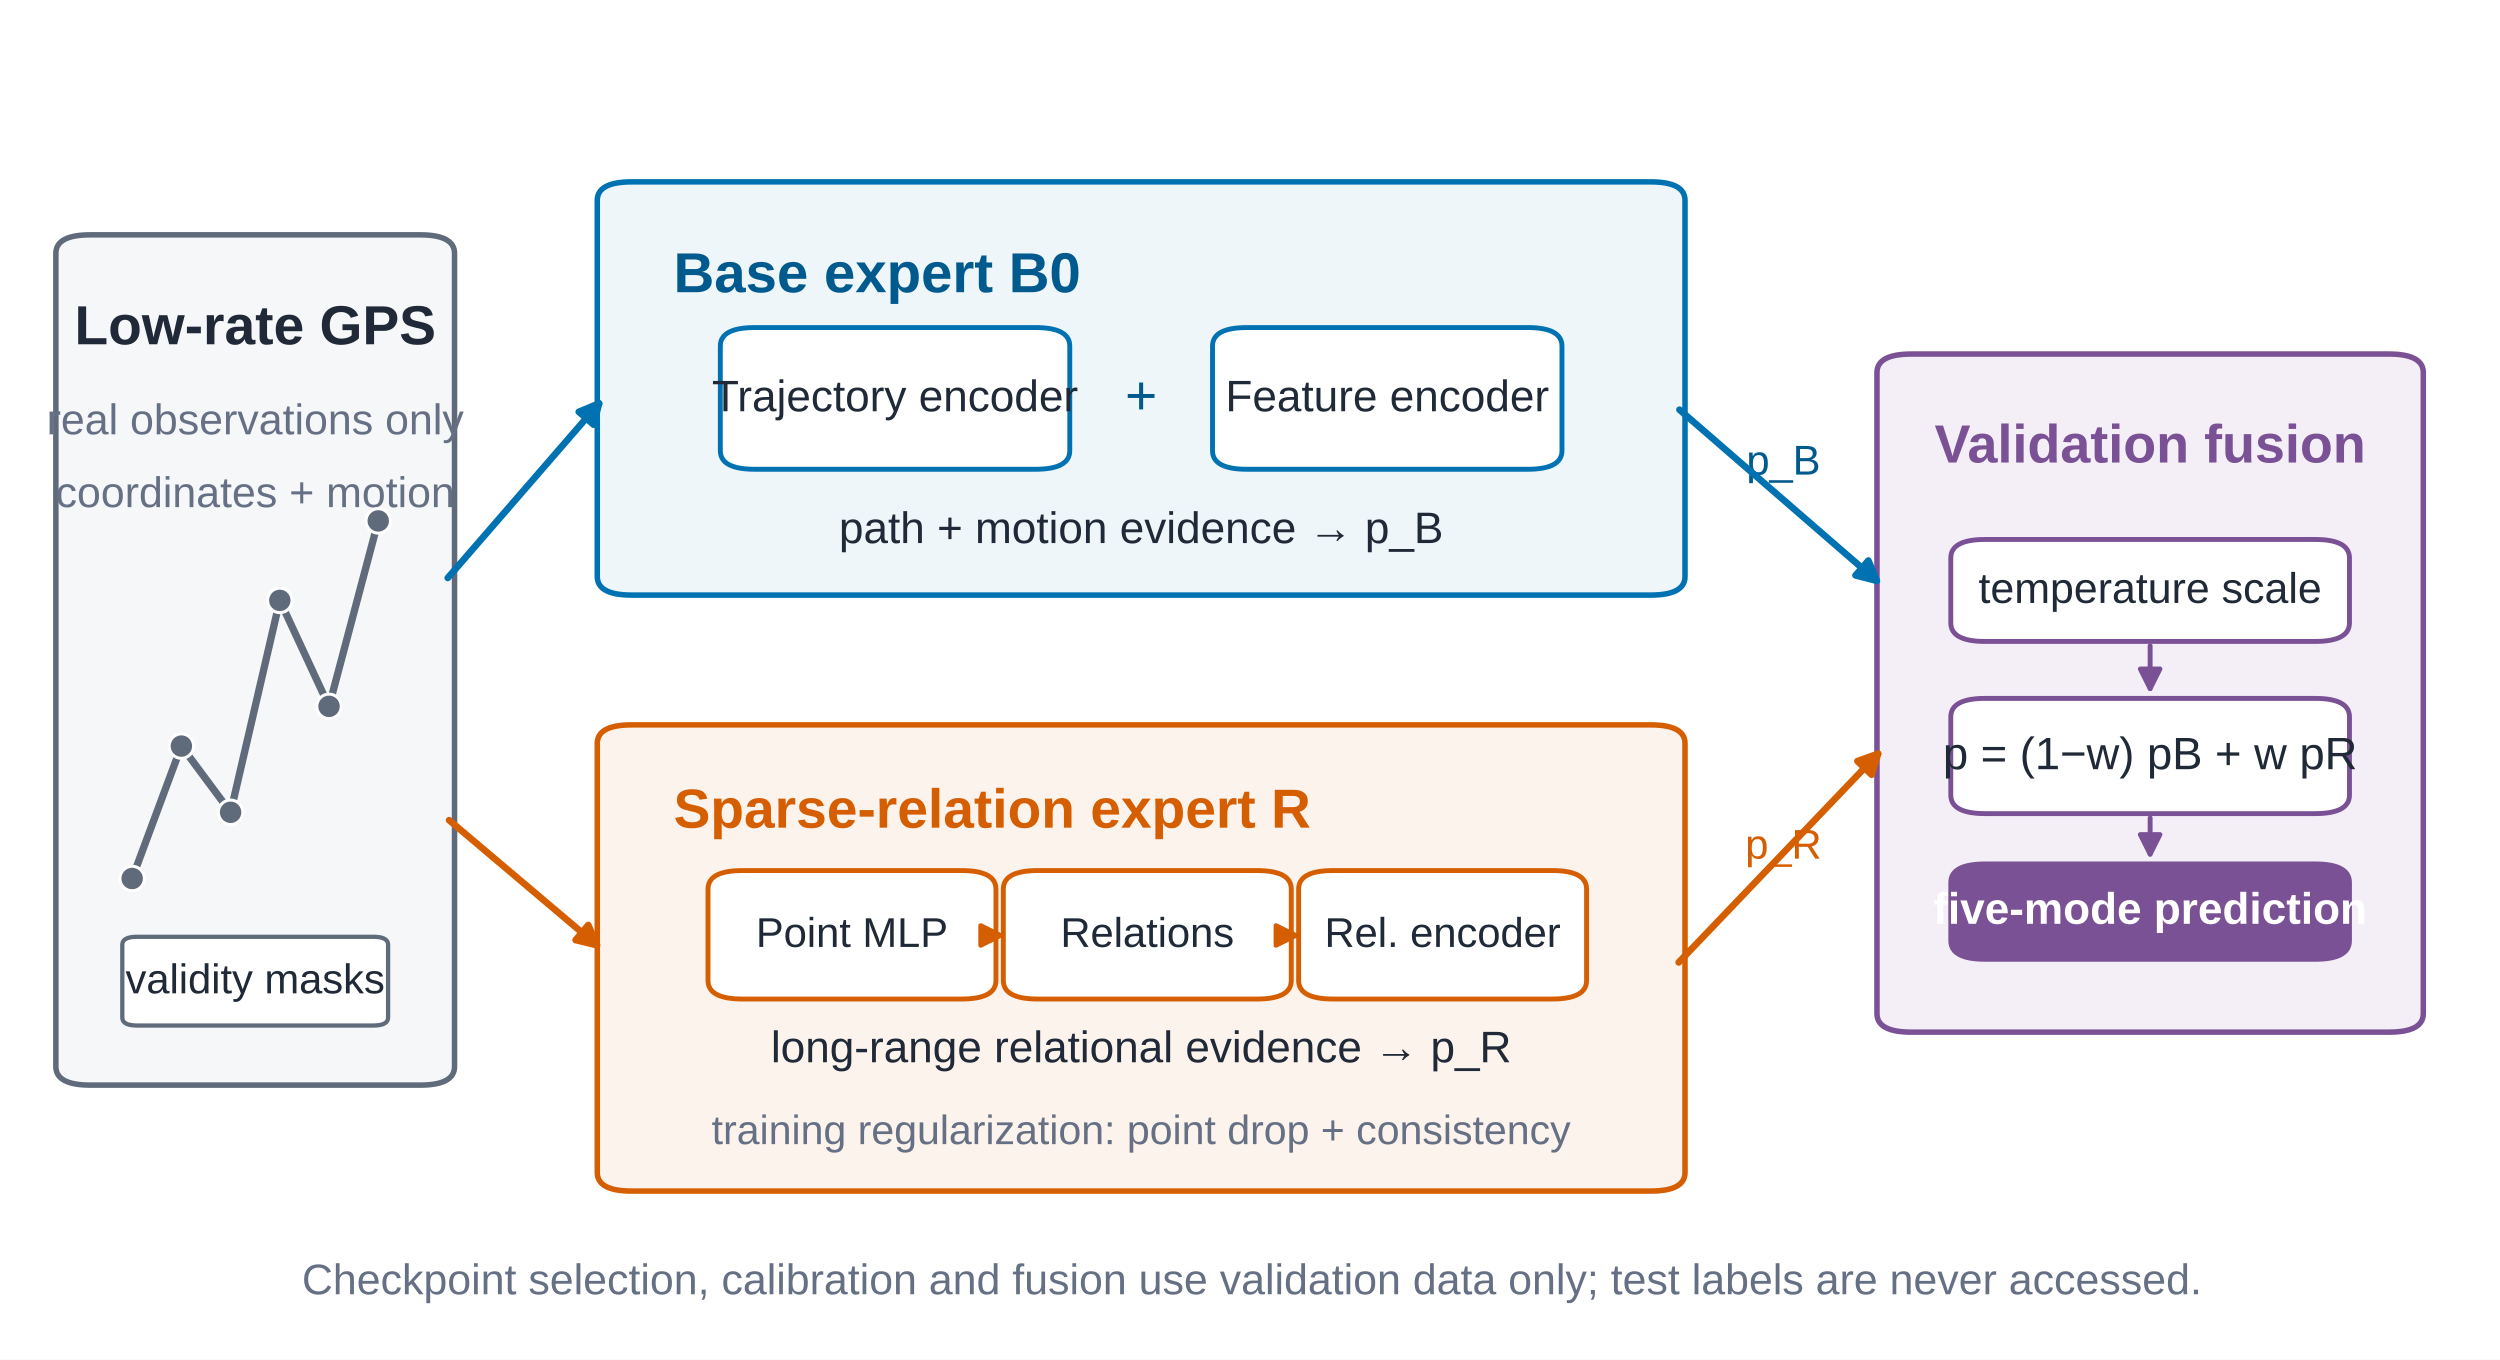
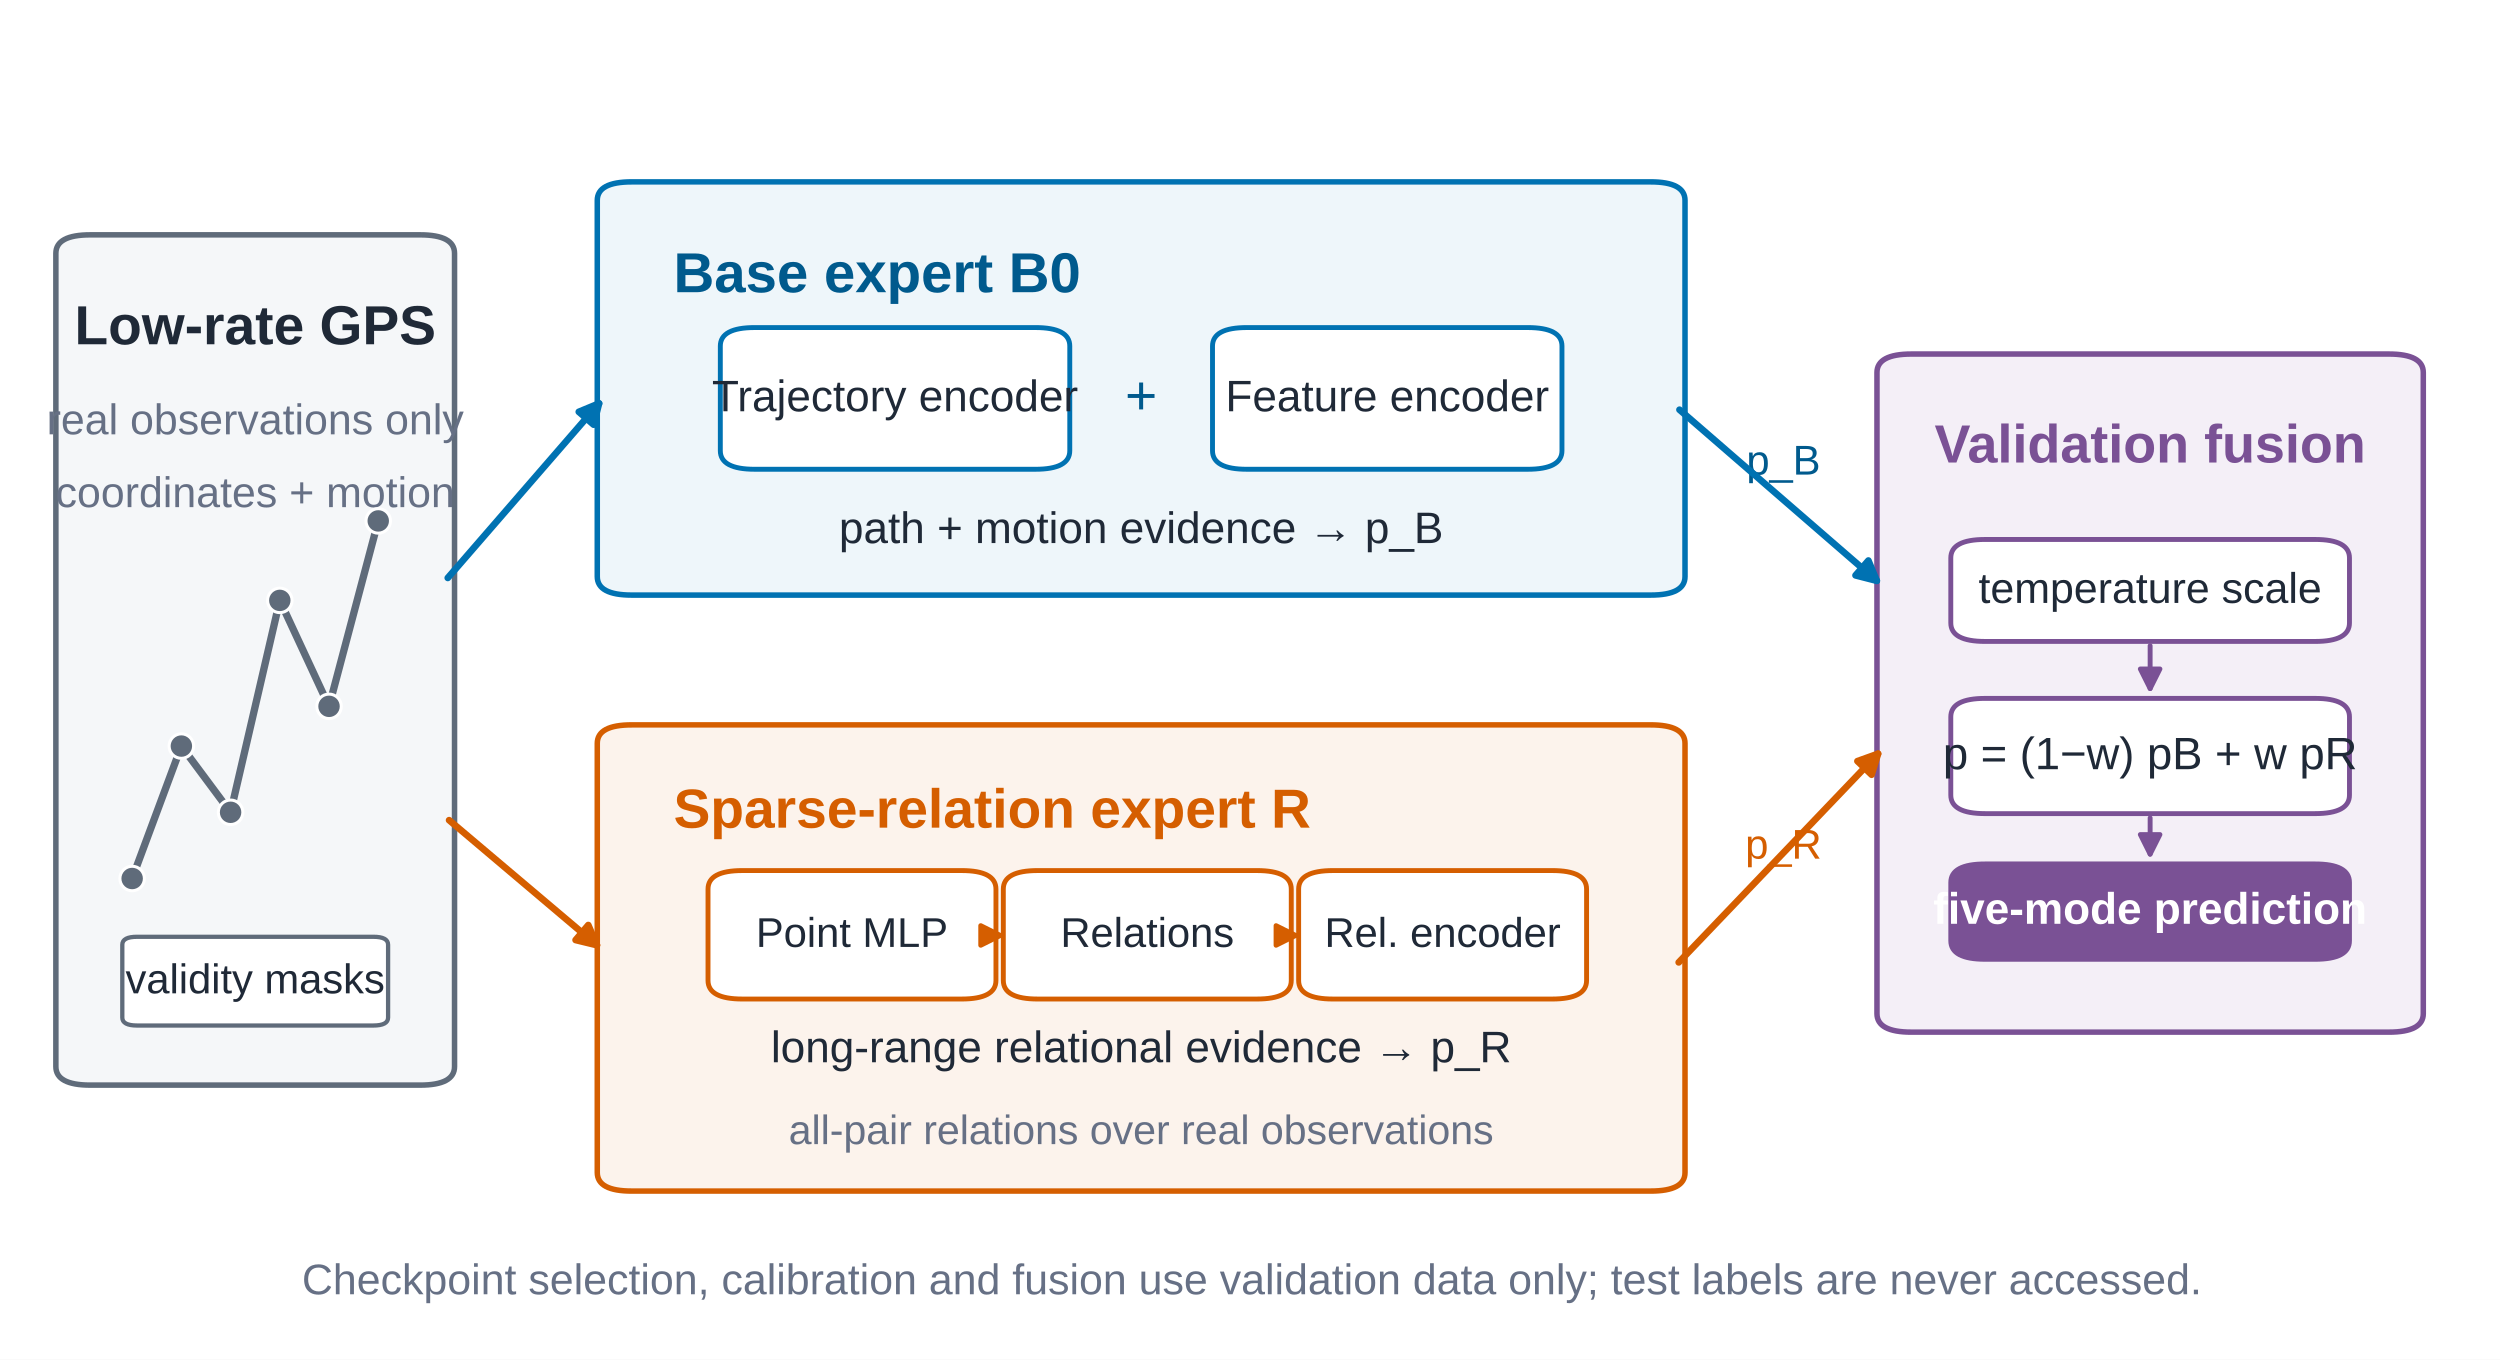
<svg xmlns="http://www.w3.org/2000/svg" xmlns:xlink="http://www.w3.org/1999/xlink" width="408.135pt" height="221.976pt" viewBox="0 0 408.135 221.976" version="1.1">
  <defs>
    <style type="text/css">*{stroke-linejoin: round; stroke-linecap: butt}</style>
  </defs>
  <g id="figure_1">
    <g id="patch_1">
      <path d="M 0 221.976 L 408.135 221.976 L 408.135 0 L 0 0 z " style="fill: #ffffff" />
    </g>
    <g id="axes_1">
      <g id="patch_2">
-         <path d="M 14.744 177.15 L 68.58 177.15 Q 74.205 177.15 74.205 174.123 L 74.205 41.366 Q 74.205 38.339 68.58 38.339 L 14.744 38.339 Q 9.12 38.339 9.12 41.366 L 9.12 174.123 Q 9.12 177.15 14.744 177.15 z " clip-path="url(#p0b4ecd452f)" style="fill: #f5f7f9; stroke: #5f6b7a; stroke-width: 0.9; stroke-linejoin: miter" />
+         <path d="M 14.744 177.15 L 68.58 177.15 Q 74.205 177.15 74.205 174.123 L 74.205 41.366 Q 74.205 38.339 68.58 38.339 L 14.744 38.339 Q 9.12 38.339 9.12 41.366 L 9.12 174.123 Q 9.12 177.15 14.744 177.15 z " clip-path="url(#pf593ed2300)" style="fill: #f5f7f9; stroke: #5f6b7a; stroke-width: 0.9; stroke-linejoin: miter" />
      </g>
      <g id="patch_3">
-         <path d="M 22.378 167.42 L 60.947 167.42 Q 63.357 167.42 63.357 166.123 L 63.357 154.231 Q 63.357 152.934 60.947 152.934 L 22.378 152.934 Q 19.967 152.934 19.967 154.231 L 19.967 166.123 Q 19.967 167.42 22.378 167.42 z " clip-path="url(#p0b4ecd452f)" style="fill: #ffffff; stroke: #5f6b7a; stroke-width: 0.7; stroke-linejoin: miter" />
+         <path d="M 22.378 167.42 L 60.947 167.42 Q 63.357 167.42 63.357 166.123 L 63.357 154.231 Q 63.357 152.934 60.947 152.934 L 22.378 152.934 Q 19.967 152.934 19.967 154.231 L 19.967 166.123 Q 19.967 167.42 22.378 167.42 z " clip-path="url(#pf593ed2300)" style="fill: #ffffff; stroke: #5f6b7a; stroke-width: 0.7; stroke-linejoin: miter" />
      </g>
      <g id="patch_4">
-         <path d="M 103.131 97.15 L 269.46 97.15 Q 275.085 97.15 275.085 94.123 L 275.085 32.718 Q 275.085 29.691 269.46 29.691 L 103.131 29.691 Q 97.507 29.691 97.507 32.718 L 97.507 94.123 Q 97.507 97.15 103.131 97.15 z " clip-path="url(#p0b4ecd452f)" style="fill: #eef6fa; stroke: #0072b2; stroke-width: 0.9; stroke-linejoin: miter" />
+         <path d="M 103.131 97.15 L 269.46 97.15 Q 275.085 97.15 275.085 94.123 L 275.085 32.718 Q 275.085 29.691 269.46 29.691 L 103.131 29.691 Q 97.507 29.691 97.507 32.718 L 97.507 94.123 Q 97.507 97.15 103.131 97.15 z " clip-path="url(#pf593ed2300)" style="fill: #eef6fa; stroke: #0072b2; stroke-width: 0.9; stroke-linejoin: miter" />
      </g>
      <g id="patch_5">
-         <path d="M 123.219 76.61 L 169.02 76.61 Q 174.645 76.61 174.645 73.583 L 174.645 56.502 Q 174.645 53.475 169.02 53.475 L 123.219 53.475 Q 117.595 53.475 117.595 56.502 L 117.595 73.583 Q 117.595 76.61 123.219 76.61 z " clip-path="url(#p0b4ecd452f)" style="fill: #ffffff; stroke: #0072b2; stroke-width: 0.8; stroke-linejoin: miter" />
+         <path d="M 123.219 76.61 L 169.02 76.61 Q 174.645 76.61 174.645 73.583 L 174.645 56.502 Q 174.645 53.475 169.02 53.475 L 123.219 53.475 Q 117.595 53.475 117.595 56.502 L 117.595 73.583 Q 117.595 76.61 123.219 76.61 z " clip-path="url(#pf593ed2300)" style="fill: #ffffff; stroke: #0072b2; stroke-width: 0.8; stroke-linejoin: miter" />
      </g>
      <g id="patch_6">
-         <path d="M 203.571 76.61 L 249.372 76.61 Q 254.997 76.61 254.997 73.583 L 254.997 56.502 Q 254.997 53.475 249.372 53.475 L 203.571 53.475 Q 197.947 53.475 197.947 56.502 L 197.947 73.583 Q 197.947 76.61 203.571 76.61 z " clip-path="url(#p0b4ecd452f)" style="fill: #ffffff; stroke: #0072b2; stroke-width: 0.8; stroke-linejoin: miter" />
+         <path d="M 203.571 76.61 L 249.372 76.61 Q 254.997 76.61 254.997 73.583 L 254.997 56.502 Q 254.997 53.475 249.372 53.475 L 203.571 53.475 Q 197.947 53.475 197.947 56.502 L 197.947 73.583 Q 197.947 76.61 203.571 76.61 z " clip-path="url(#pf593ed2300)" style="fill: #ffffff; stroke: #0072b2; stroke-width: 0.8; stroke-linejoin: miter" />
      </g>
      <g id="patch_7">
-         <path d="M 103.131 194.447 L 269.46 194.447 Q 275.085 194.447 275.085 191.42 L 275.085 121.366 Q 275.085 118.339 269.46 118.339 L 103.131 118.339 Q 97.507 118.339 97.507 121.366 L 97.507 191.42 Q 97.507 194.447 103.131 194.447 z " clip-path="url(#p0b4ecd452f)" style="fill: #fcf3ec; stroke: #d55e00; stroke-width: 0.9; stroke-linejoin: miter" />
+         <path d="M 103.131 194.447 L 269.46 194.447 Q 275.085 194.447 275.085 191.42 L 275.085 121.366 Q 275.085 118.339 269.46 118.339 L 103.131 118.339 Q 97.507 118.339 97.507 121.366 L 97.507 191.42 Q 97.507 194.447 103.131 194.447 z " clip-path="url(#pf593ed2300)" style="fill: #fcf3ec; stroke: #d55e00; stroke-width: 0.9; stroke-linejoin: miter" />
      </g>
      <g id="patch_8">
-         <path d="M 121.211 163.096 L 156.967 163.096 Q 162.592 163.096 162.592 160.069 L 162.592 145.15 Q 162.592 142.123 156.967 142.123 L 121.211 142.123 Q 115.586 142.123 115.586 145.15 L 115.586 160.069 Q 115.586 163.096 121.211 163.096 z " clip-path="url(#p0b4ecd452f)" style="fill: #ffffff; stroke: #d55e00; stroke-width: 0.8; stroke-linejoin: miter" />
+         <path d="M 121.211 163.096 L 156.967 163.096 Q 162.592 163.096 162.592 160.069 L 162.592 145.15 Q 162.592 142.123 156.967 142.123 L 121.211 142.123 Q 115.586 142.123 115.586 145.15 L 115.586 160.069 Q 115.586 163.096 121.211 163.096 z " clip-path="url(#pf593ed2300)" style="fill: #ffffff; stroke: #d55e00; stroke-width: 0.8; stroke-linejoin: miter" />
      </g>
      <g id="patch_9">
-         <path d="M 169.422 163.096 L 205.179 163.096 Q 210.803 163.096 210.803 160.069 L 210.803 145.15 Q 210.803 142.123 205.179 142.123 L 169.422 142.123 Q 163.797 142.123 163.797 145.15 L 163.797 160.069 Q 163.797 163.096 169.422 163.096 z " clip-path="url(#p0b4ecd452f)" style="fill: #ffffff; stroke: #d55e00; stroke-width: 0.8; stroke-linejoin: miter" />
+         <path d="M 169.422 163.096 L 205.179 163.096 Q 210.803 163.096 210.803 160.069 L 210.803 145.15 Q 210.803 142.123 205.179 142.123 L 169.422 142.123 Q 163.797 142.123 163.797 145.15 L 163.797 160.069 Q 163.797 163.096 169.422 163.096 z " clip-path="url(#pf593ed2300)" style="fill: #ffffff; stroke: #d55e00; stroke-width: 0.8; stroke-linejoin: miter" />
      </g>
      <g id="patch_10">
-         <path d="M 217.633 163.096 L 253.39 163.096 Q 259.014 163.096 259.014 160.069 L 259.014 145.15 Q 259.014 142.123 253.39 142.123 L 217.633 142.123 Q 212.008 142.123 212.008 145.15 L 212.008 160.069 Q 212.008 163.096 217.633 163.096 z " clip-path="url(#p0b4ecd452f)" style="fill: #ffffff; stroke: #d55e00; stroke-width: 0.8; stroke-linejoin: miter" />
+         <path d="M 217.633 163.096 L 253.39 163.096 Q 259.014 163.096 259.014 160.069 L 259.014 145.15 Q 259.014 142.123 253.39 142.123 L 217.633 142.123 Q 212.008 142.123 212.008 145.15 L 212.008 160.069 Q 212.008 163.096 217.633 163.096 z " clip-path="url(#pf593ed2300)" style="fill: #ffffff; stroke: #d55e00; stroke-width: 0.8; stroke-linejoin: miter" />
      </g>
      <g id="patch_11">
-         <path d="M 312.047 168.501 L 389.988 168.501 Q 395.613 168.501 395.613 165.474 L 395.613 60.826 Q 395.613 57.799 389.988 57.799 L 312.047 57.799 Q 306.422 57.799 306.422 60.826 L 306.422 165.474 Q 306.422 168.501 312.047 168.501 z " clip-path="url(#p0b4ecd452f)" style="fill: #f4eff7; stroke: #7a5195; stroke-width: 0.9; stroke-linejoin: miter" />
+         <path d="M 312.047 168.501 L 389.988 168.501 Q 395.613 168.501 395.613 165.474 L 395.613 60.826 Q 395.613 57.799 389.988 57.799 L 312.047 57.799 Q 306.422 57.799 306.422 60.826 L 306.422 165.474 Q 306.422 168.501 312.047 168.501 z " clip-path="url(#pf593ed2300)" style="fill: #f4eff7; stroke: #7a5195; stroke-width: 0.9; stroke-linejoin: miter" />
      </g>
      <g id="patch_12">
-         <path d="M 324.099 104.718 L 377.935 104.718 Q 383.56 104.718 383.56 101.691 L 383.56 91.096 Q 383.56 88.069 377.935 88.069 L 324.099 88.069 Q 318.475 88.069 318.475 91.096 L 318.475 101.691 Q 318.475 104.718 324.099 104.718 z " clip-path="url(#p0b4ecd452f)" style="fill: #ffffff; stroke: #7a5195; stroke-width: 0.8; stroke-linejoin: miter" />
+         <path d="M 324.099 104.718 L 377.935 104.718 Q 383.56 104.718 383.56 101.691 L 383.56 91.096 Q 383.56 88.069 377.935 88.069 L 324.099 88.069 Q 318.475 88.069 318.475 91.096 L 318.475 101.691 Q 318.475 104.718 324.099 104.718 z " clip-path="url(#pf593ed2300)" style="fill: #ffffff; stroke: #7a5195; stroke-width: 0.8; stroke-linejoin: miter" />
      </g>
      <g id="patch_13">
-         <path d="M 324.099 132.826 L 377.935 132.826 Q 383.56 132.826 383.56 129.799 L 383.56 117.042 Q 383.56 114.015 377.935 114.015 L 324.099 114.015 Q 318.475 114.015 318.475 117.042 L 318.475 129.799 Q 318.475 132.826 324.099 132.826 z " clip-path="url(#p0b4ecd452f)" style="fill: #ffffff; stroke: #7a5195; stroke-width: 0.8; stroke-linejoin: miter" />
+         <path d="M 324.099 132.826 L 377.935 132.826 Q 383.56 132.826 383.56 129.799 L 383.56 117.042 Q 383.56 114.015 377.935 114.015 L 324.099 114.015 Q 318.475 114.015 318.475 117.042 L 318.475 129.799 Q 318.475 132.826 324.099 132.826 z " clip-path="url(#pf593ed2300)" style="fill: #ffffff; stroke: #7a5195; stroke-width: 0.8; stroke-linejoin: miter" />
      </g>
      <g id="patch_14">
-         <path d="M 324.099 156.61 L 377.935 156.61 Q 383.56 156.61 383.56 153.583 L 383.56 144.069 Q 383.56 141.042 377.935 141.042 L 324.099 141.042 Q 318.475 141.042 318.475 144.069 L 318.475 153.583 Q 318.475 156.61 324.099 156.61 z " clip-path="url(#p0b4ecd452f)" style="fill: #7a5195; stroke: #7a5195; stroke-width: 0.8; stroke-linejoin: miter" />
+         <path d="M 324.099 156.61 L 377.935 156.61 Q 383.56 156.61 383.56 153.583 L 383.56 144.069 Q 383.56 141.042 377.935 141.042 L 324.099 141.042 Q 318.475 141.042 318.475 144.069 L 318.475 153.583 Q 318.475 156.61 324.099 156.61 z " clip-path="url(#pf593ed2300)" style="fill: #7a5195; stroke: #7a5195; stroke-width: 0.8; stroke-linejoin: miter" />
      </g>
      <g id="line2d_1">
-         <path d="M 21.574 143.42 L 29.609 121.799 L 37.645 132.61 L 45.68 98.015 L 53.715 115.312 L 61.75 85.042 " clip-path="url(#p0b4ecd452f)" style="fill: none; stroke: #5f6b7a; stroke-width: 1.2; stroke-linecap: square" />
+         <path d="M 21.574 143.42 L 29.609 121.799 L 37.645 132.61 L 45.68 98.015 L 53.715 115.312 L 61.75 85.042 " clip-path="url(#pf593ed2300)" style="fill: none; stroke: #5f6b7a; stroke-width: 1.2; stroke-linecap: square" />
      </g>
      <g id="text_1">
        <text style="fill: #1f2937; font: 600 9px 'Arial', 'Helvetica', 'DejaVu Sans', sans-serif; text-anchor: middle" x="41.662" y="56.205" transform="rotate(-0 41.66219 56.20503)">Low-rate GPS</text>
      </g>
      <g id="text_2">
        <text style="fill: #667085; font: 7px 'Arial', 'Helvetica', 'DejaVu Sans', sans-serif; text-anchor: middle" x="41.662" y="70.902" transform="rotate(-0 41.66219 70.90155)">real observations only</text>
      </g>
      <g id="text_3">
        <text style="fill: #667085; font: 7px 'Arial', 'Helvetica', 'DejaVu Sans', sans-serif; text-anchor: middle" x="41.662" y="82.793" transform="rotate(-0 41.66219 82.79343)">coordinates + motion</text>
      </g>
      <g id="text_4">
        <text style="fill: #1f2937; font: 6.8px 'Arial', 'Helvetica', 'DejaVu Sans', sans-serif; text-anchor: middle" x="41.662" y="162.162" transform="rotate(-0 41.66219 162.1616)">validity masks</text>
      </g>
      <g id="text_5">
        <text style="fill: #005a8d; font: 600 9.2px 'Arial', 'Helvetica', 'DejaVu Sans', sans-serif; text-anchor: start" x="109.961" y="47.708" transform="rotate(-0 109.9614 47.70836)">Base expert B0</text>
      </g>
      <g id="text_6">
        <text style="fill: #1f2937; font: 7.2px 'Arial', 'Helvetica', 'DejaVu Sans', sans-serif; text-anchor: middle" x="146.12" y="67.137" transform="rotate(-0 146.1198 67.13696)">Trajectory encoder</text>
      </g>
      <g id="text_7">
        <text style="fill: #1f2937; font: 7.2px 'Arial', 'Helvetica', 'DejaVu Sans', sans-serif; text-anchor: middle" x="226.472" y="67.137" transform="rotate(-0 226.4718 67.13696)">Feature encoder</text>
      </g>
      <g id="text_8">
        <text style="fill: #005a8d; font: 9px 'Arial', 'Helvetica', 'DejaVu Sans', sans-serif; text-anchor: middle" x="186.296" y="67.634" transform="rotate(-0 186.2958 67.63365)">+</text>
      </g>
      <g id="text_9">
        <text style="fill: #1f2937; font: 7.2px 'Arial', 'Helvetica', 'DejaVu Sans', sans-serif; text-anchor: middle" x="186.296" y="88.658" transform="rotate(-0 186.2958 88.65843)">path + motion evidence  →  p_B</text>
      </g>
      <g id="text_10">
        <text style="fill: #d55e00; font: 600 9px 'Arial', 'Helvetica', 'DejaVu Sans', sans-serif; text-anchor: start" x="109.961" y="135.124" transform="rotate(-0 109.9614 135.1239)">Sparse-relation expert R</text>
      </g>
      <g id="text_11">
        <text style="fill: #1f2937; font: 6.8px 'Arial', 'Helvetica', 'DejaVu Sans', sans-serif; text-anchor: middle" x="139.089" y="154.594" transform="rotate(-0 139.089 154.5941)">Point MLP</text>
      </g>
      <g id="text_12">
        <text style="fill: #1f2937; font: 6.8px 'Arial', 'Helvetica', 'DejaVu Sans', sans-serif; text-anchor: middle" x="187.3" y="154.594" transform="rotate(-0 187.3002 154.5941)">Relations</text>
      </g>
      <g id="text_13">
        <text style="fill: #1f2937; font: 6.8px 'Arial', 'Helvetica', 'DejaVu Sans', sans-serif; text-anchor: middle" x="235.511" y="154.594" transform="rotate(-0 235.5114 154.5941)">Rel. encoder</text>
      </g>
      <g id="text_14">
        <text style="fill: #1f2937; font: 7.2px 'Arial', 'Helvetica', 'DejaVu Sans', sans-serif; text-anchor: middle" x="186.296" y="173.415" transform="rotate(-0 186.2958 173.4151)">long-range relational evidence  →  p_R</text>
      </g>
      <g id="text_15">
-         <text style="fill: #667085; font: 6.7px 'Arial', 'Helvetica', 'DejaVu Sans', sans-serif; text-anchor: middle" x="186.296" y="186.783" transform="rotate(-0 186.2958 186.7827)">training regularization: point drop + consistency</text>
+         <text style="fill: #667085; font: 6.7px 'Arial', 'Helvetica', 'DejaVu Sans', sans-serif; text-anchor: middle" x="186.296" y="186.783" transform="rotate(-0 186.2958 186.7827)">all-pair relations over real observations</text>
      </g>
      <g id="text_16">
        <text style="fill: #7a5195; font: 600 8.8px 'Arial', 'Helvetica', 'DejaVu Sans', sans-serif; text-anchor: middle" x="351.017" y="75.513" transform="rotate(-0 351.0174 75.51251)">Validation fusion</text>
      </g>
      <g id="text_17">
        <text style="fill: #1f2937; font: 7px 'Arial', 'Helvetica', 'DejaVu Sans', sans-serif; text-anchor: middle" x="351.017" y="98.433" transform="rotate(-0 351.0174 98.43309)">temperature scale</text>
      </g>
      <g id="text_18">
        <text style="fill: #1f2937; font: 7.4px 'Arial', 'Helvetica', 'DejaVu Sans', sans-serif; text-anchor: middle" x="351.017" y="125.57" transform="rotate(-0 351.0174 125.5705)">p = (1−w) pB + w pR</text>
      </g>
      <g id="text_19">
        <text style="fill: #ffffff; font: 600 7.2px 'Arial', 'Helvetica', 'DejaVu Sans', sans-serif; text-anchor: middle" x="351.017" y="150.813" transform="rotate(-0 351.0174 150.8125)">five-mode prediction</text>
      </g>
      <g id="text_20">
        <text style="fill: #005a8d; font: 6.8px 'Arial', 'Helvetica', 'DejaVu Sans', sans-serif; text-anchor: middle" x="291.155" y="77.475" transform="rotate(-0 291.1551 77.47452)">p_B</text>
      </g>
      <g id="text_21">
        <text style="fill: #d55e00; font: 6.8px 'Arial', 'Helvetica', 'DejaVu Sans', sans-serif; text-anchor: middle" x="291.155" y="140.177" transform="rotate(-0 291.1551 140.1772)">p_R</text>
      </g>
      <g id="text_22">
        <text style="fill: #667085; font: 7px 'Arial', 'Helvetica', 'DejaVu Sans', sans-serif; text-anchor: middle" x="204.375" y="211.298" transform="rotate(-0 204.375 211.2978)">Checkpoint selection, calibration and fusion use validation data only; test labels are never accessed.</text>
      </g>
      <g id="PathCollection_1">
        <defs>
-           <path id="m3ffbb6ccae" d="M 0 2 C 0.53 2 1.039 1.789 1.414 1.414 C 1.789 1.039 2 0.53 2 0 C 2 -0.53 1.789 -1.039 1.414 -1.414 C 1.039 -1.789 0.53 -2 0 -2 C -0.53 -2 -1.039 -1.789 -1.414 -1.414 C -1.789 -1.039 -2 -0.53 -2 0 C -2 0.53 -1.789 1.039 -1.414 1.414 C -1.039 1.789 -0.53 2 0 2 z " style="stroke: #ffffff; stroke-width: 0.5" />
+           <path id="m8194fbde74" d="M 0 2 C 0.53 2 1.039 1.789 1.414 1.414 C 1.789 1.039 2 0.53 2 0 C 2 -0.53 1.789 -1.039 1.414 -1.414 C 1.039 -1.789 0.53 -2 0 -2 C -0.53 -2 -1.039 -1.789 -1.414 -1.414 C -1.789 -1.039 -2 -0.53 -2 0 C -2 0.53 -1.789 1.039 -1.414 1.414 C -1.039 1.789 -0.53 2 0 2 z " style="stroke: #ffffff; stroke-width: 0.5" />
        </defs>
-         <g clip-path="url(#p0b4ecd452f)">
-           <use xlink:href="#m3ffbb6ccae" x="21.574" y="143.42" style="fill: #5f6b7a; stroke: #ffffff; stroke-width: 0.5" />
-           <use xlink:href="#m3ffbb6ccae" x="29.609" y="121.799" style="fill: #5f6b7a; stroke: #ffffff; stroke-width: 0.5" />
-           <use xlink:href="#m3ffbb6ccae" x="37.645" y="132.61" style="fill: #5f6b7a; stroke: #ffffff; stroke-width: 0.5" />
-           <use xlink:href="#m3ffbb6ccae" x="45.68" y="98.015" style="fill: #5f6b7a; stroke: #ffffff; stroke-width: 0.5" />
-           <use xlink:href="#m3ffbb6ccae" x="53.715" y="115.312" style="fill: #5f6b7a; stroke: #ffffff; stroke-width: 0.5" />
-           <use xlink:href="#m3ffbb6ccae" x="61.75" y="85.042" style="fill: #5f6b7a; stroke: #ffffff; stroke-width: 0.5" />
+         <g clip-path="url(#pf593ed2300)">
+           <use xlink:href="#m8194fbde74" x="21.574" y="143.42" style="fill: #5f6b7a; stroke: #ffffff; stroke-width: 0.5" />
+           <use xlink:href="#m8194fbde74" x="29.609" y="121.799" style="fill: #5f6b7a; stroke: #ffffff; stroke-width: 0.5" />
+           <use xlink:href="#m8194fbde74" x="37.645" y="132.61" style="fill: #5f6b7a; stroke: #ffffff; stroke-width: 0.5" />
+           <use xlink:href="#m8194fbde74" x="45.68" y="98.015" style="fill: #5f6b7a; stroke: #ffffff; stroke-width: 0.5" />
+           <use xlink:href="#m8194fbde74" x="53.715" y="115.312" style="fill: #5f6b7a; stroke: #ffffff; stroke-width: 0.5" />
+           <use xlink:href="#m8194fbde74" x="61.75" y="85.042" style="fill: #5f6b7a; stroke: #ffffff; stroke-width: 0.5" />
        </g>
      </g>
      <g id="patch_15">
-         <path d="M 162.179 152.718 Q 163.192 152.718 163.311 152.718 " clip-path="url(#p0b4ecd452f)" style="fill: none; stroke: #d55e00; stroke-width: 0.8; stroke-linecap: round" />
-         <path d="M 160.111 151.118 L 163.311 152.718 L 160.111 154.318 z " clip-path="url(#p0b4ecd452f)" style="fill: #d55e00; stroke: #d55e00; stroke-width: 0.8; stroke-linecap: round" />
+         <path d="M 162.179 152.718 Q 163.192 152.718 163.311 152.718 " clip-path="url(#pf593ed2300)" style="fill: none; stroke: #d55e00; stroke-width: 0.8; stroke-linecap: round" />
+         <path d="M 160.111 151.118 L 163.311 152.718 L 160.111 154.318 z " clip-path="url(#pf593ed2300)" style="fill: #d55e00; stroke: #d55e00; stroke-width: 0.8; stroke-linecap: round" />
      </g>
      <g id="patch_16">
-         <path d="M 210.391 152.718 Q 211.404 152.718 211.522 152.718 " clip-path="url(#p0b4ecd452f)" style="fill: none; stroke: #d55e00; stroke-width: 0.8; stroke-linecap: round" />
-         <path d="M 208.322 151.118 L 211.522 152.718 L 208.322 154.318 z " clip-path="url(#p0b4ecd452f)" style="fill: #d55e00; stroke: #d55e00; stroke-width: 0.8; stroke-linecap: round" />
+         <path d="M 210.391 152.718 Q 211.404 152.718 211.522 152.718 " clip-path="url(#pf593ed2300)" style="fill: none; stroke: #d55e00; stroke-width: 0.8; stroke-linecap: round" />
+         <path d="M 208.322 151.118 L 211.522 152.718 L 208.322 154.318 z " clip-path="url(#pf593ed2300)" style="fill: #d55e00; stroke: #d55e00; stroke-width: 0.8; stroke-linecap: round" />
      </g>
      <g id="patch_17">
-         <path d="M 73.104 94.343 Q 85.854 79.638 97.799 65.863 " clip-path="url(#p0b4ecd452f)" style="fill: none; stroke: #0072b2; stroke-width: 1.1; stroke-linecap: round" />
-         <path d="M 94.494 67.233 L 97.799 65.863 L 96.912 69.329 z " clip-path="url(#p0b4ecd452f)" style="fill: #0072b2; stroke: #0072b2; stroke-width: 1.1; stroke-linecap: round" />
+         <path d="M 73.104 94.343 Q 85.854 79.638 97.799 65.863 " clip-path="url(#pf593ed2300)" style="fill: none; stroke: #0072b2; stroke-width: 1.1; stroke-linecap: round" />
+         <path d="M 94.494 67.233 L 97.799 65.863 L 96.912 69.329 z " clip-path="url(#pf593ed2300)" style="fill: #0072b2; stroke: #0072b2; stroke-width: 1.1; stroke-linecap: round" />
      </g>
      <g id="patch_18">
-         <path d="M 73.322 133.902 Q 85.855 144.501 97.449 154.306 " clip-path="url(#p0b4ecd452f)" style="fill: none; stroke: #d55e00; stroke-width: 1.1; stroke-linecap: round" />
-         <path d="M 96.039 151.018 L 97.449 154.306 L 93.973 153.461 z " clip-path="url(#p0b4ecd452f)" style="fill: #d55e00; stroke: #d55e00; stroke-width: 1.1; stroke-linecap: round" />
+         <path d="M 73.322 133.902 Q 85.855 144.501 97.449 154.306 " clip-path="url(#pf593ed2300)" style="fill: none; stroke: #d55e00; stroke-width: 1.1; stroke-linecap: round" />
+         <path d="M 96.039 151.018 L 97.449 154.306 L 93.973 153.461 z " clip-path="url(#pf593ed2300)" style="fill: #d55e00; stroke: #d55e00; stroke-width: 1.1; stroke-linecap: round" />
      </g>
      <g id="patch_19">
-         <path d="M 274.186 66.893 Q 290.753 81.258 306.391 94.817 " clip-path="url(#p0b4ecd452f)" style="fill: none; stroke: #0072b2; stroke-width: 1.1; stroke-linecap: round" />
-         <path d="M 305.022 91.512 L 306.391 94.817 L 302.926 93.93 z " clip-path="url(#p0b4ecd452f)" style="fill: #0072b2; stroke: #0072b2; stroke-width: 1.1; stroke-linecap: round" />
+         <path d="M 274.186 66.893 Q 290.753 81.258 306.391 94.817 " clip-path="url(#pf593ed2300)" style="fill: none; stroke: #0072b2; stroke-width: 1.1; stroke-linecap: round" />
+         <path d="M 305.022 91.512 L 306.391 94.817 L 302.926 93.93 z " clip-path="url(#pf593ed2300)" style="fill: #0072b2; stroke: #0072b2; stroke-width: 1.1; stroke-linecap: round" />
      </g>
      <g id="patch_20">
-         <path d="M 274.058 157.108 Q 290.754 139.636 306.601 123.053 " clip-path="url(#p0b4ecd452f)" style="fill: none; stroke: #d55e00; stroke-width: 1.1; stroke-linecap: round" />
-         <path d="M 303.234 124.261 L 306.601 123.053 L 305.547 126.472 z " clip-path="url(#p0b4ecd452f)" style="fill: #d55e00; stroke: #d55e00; stroke-width: 1.1; stroke-linecap: round" />
+         <path d="M 274.058 157.108 Q 290.754 139.636 306.601 123.053 " clip-path="url(#pf593ed2300)" style="fill: none; stroke: #d55e00; stroke-width: 1.1; stroke-linecap: round" />
+         <path d="M 303.234 124.261 L 306.601 123.053 L 305.547 126.472 z " clip-path="url(#pf593ed2300)" style="fill: #d55e00; stroke: #d55e00; stroke-width: 1.1; stroke-linecap: round" />
      </g>
      <g id="patch_21">
-         <path d="M 351.017 105.421 Q 351.017 109.364 351.017 112.414 " clip-path="url(#p0b4ecd452f)" style="fill: none; stroke: #7a5195; stroke-width: 0.8; stroke-linecap: round" />
-         <path d="M 352.617 109.214 L 351.017 112.414 L 349.417 109.214 z " clip-path="url(#p0b4ecd452f)" style="fill: #7a5195; stroke: #7a5195; stroke-width: 0.8; stroke-linecap: round" />
+         <path d="M 351.017 105.421 Q 351.017 109.364 351.017 112.414 " clip-path="url(#pf593ed2300)" style="fill: none; stroke: #7a5195; stroke-width: 0.8; stroke-linecap: round" />
+         <path d="M 352.617 109.214 L 351.017 112.414 L 349.417 109.214 z " clip-path="url(#pf593ed2300)" style="fill: #7a5195; stroke: #7a5195; stroke-width: 0.8; stroke-linecap: round" />
      </g>
      <g id="patch_22">
-         <path d="M 351.017 133.527 Q 351.017 136.932 351.017 139.444 " clip-path="url(#p0b4ecd452f)" style="fill: none; stroke: #7a5195; stroke-width: 0.8; stroke-linecap: round" />
-         <path d="M 352.617 136.244 L 351.017 139.444 L 349.417 136.244 z " clip-path="url(#p0b4ecd452f)" style="fill: #7a5195; stroke: #7a5195; stroke-width: 0.8; stroke-linecap: round" />
+         <path d="M 351.017 133.527 Q 351.017 136.932 351.017 139.444 " clip-path="url(#pf593ed2300)" style="fill: none; stroke: #7a5195; stroke-width: 0.8; stroke-linecap: round" />
+         <path d="M 352.617 136.244 L 351.017 139.444 L 349.417 136.244 z " clip-path="url(#pf593ed2300)" style="fill: #7a5195; stroke: #7a5195; stroke-width: 0.8; stroke-linecap: round" />
      </g>
    </g>
  </g>
  <defs>
-     <clipPath id="p0b4ecd452f">
+     <clipPath id="pf593ed2300">
      <rect x="3.495" y="2.88" width="401.76" height="216.216" />
    </clipPath>
  </defs>
</svg>
